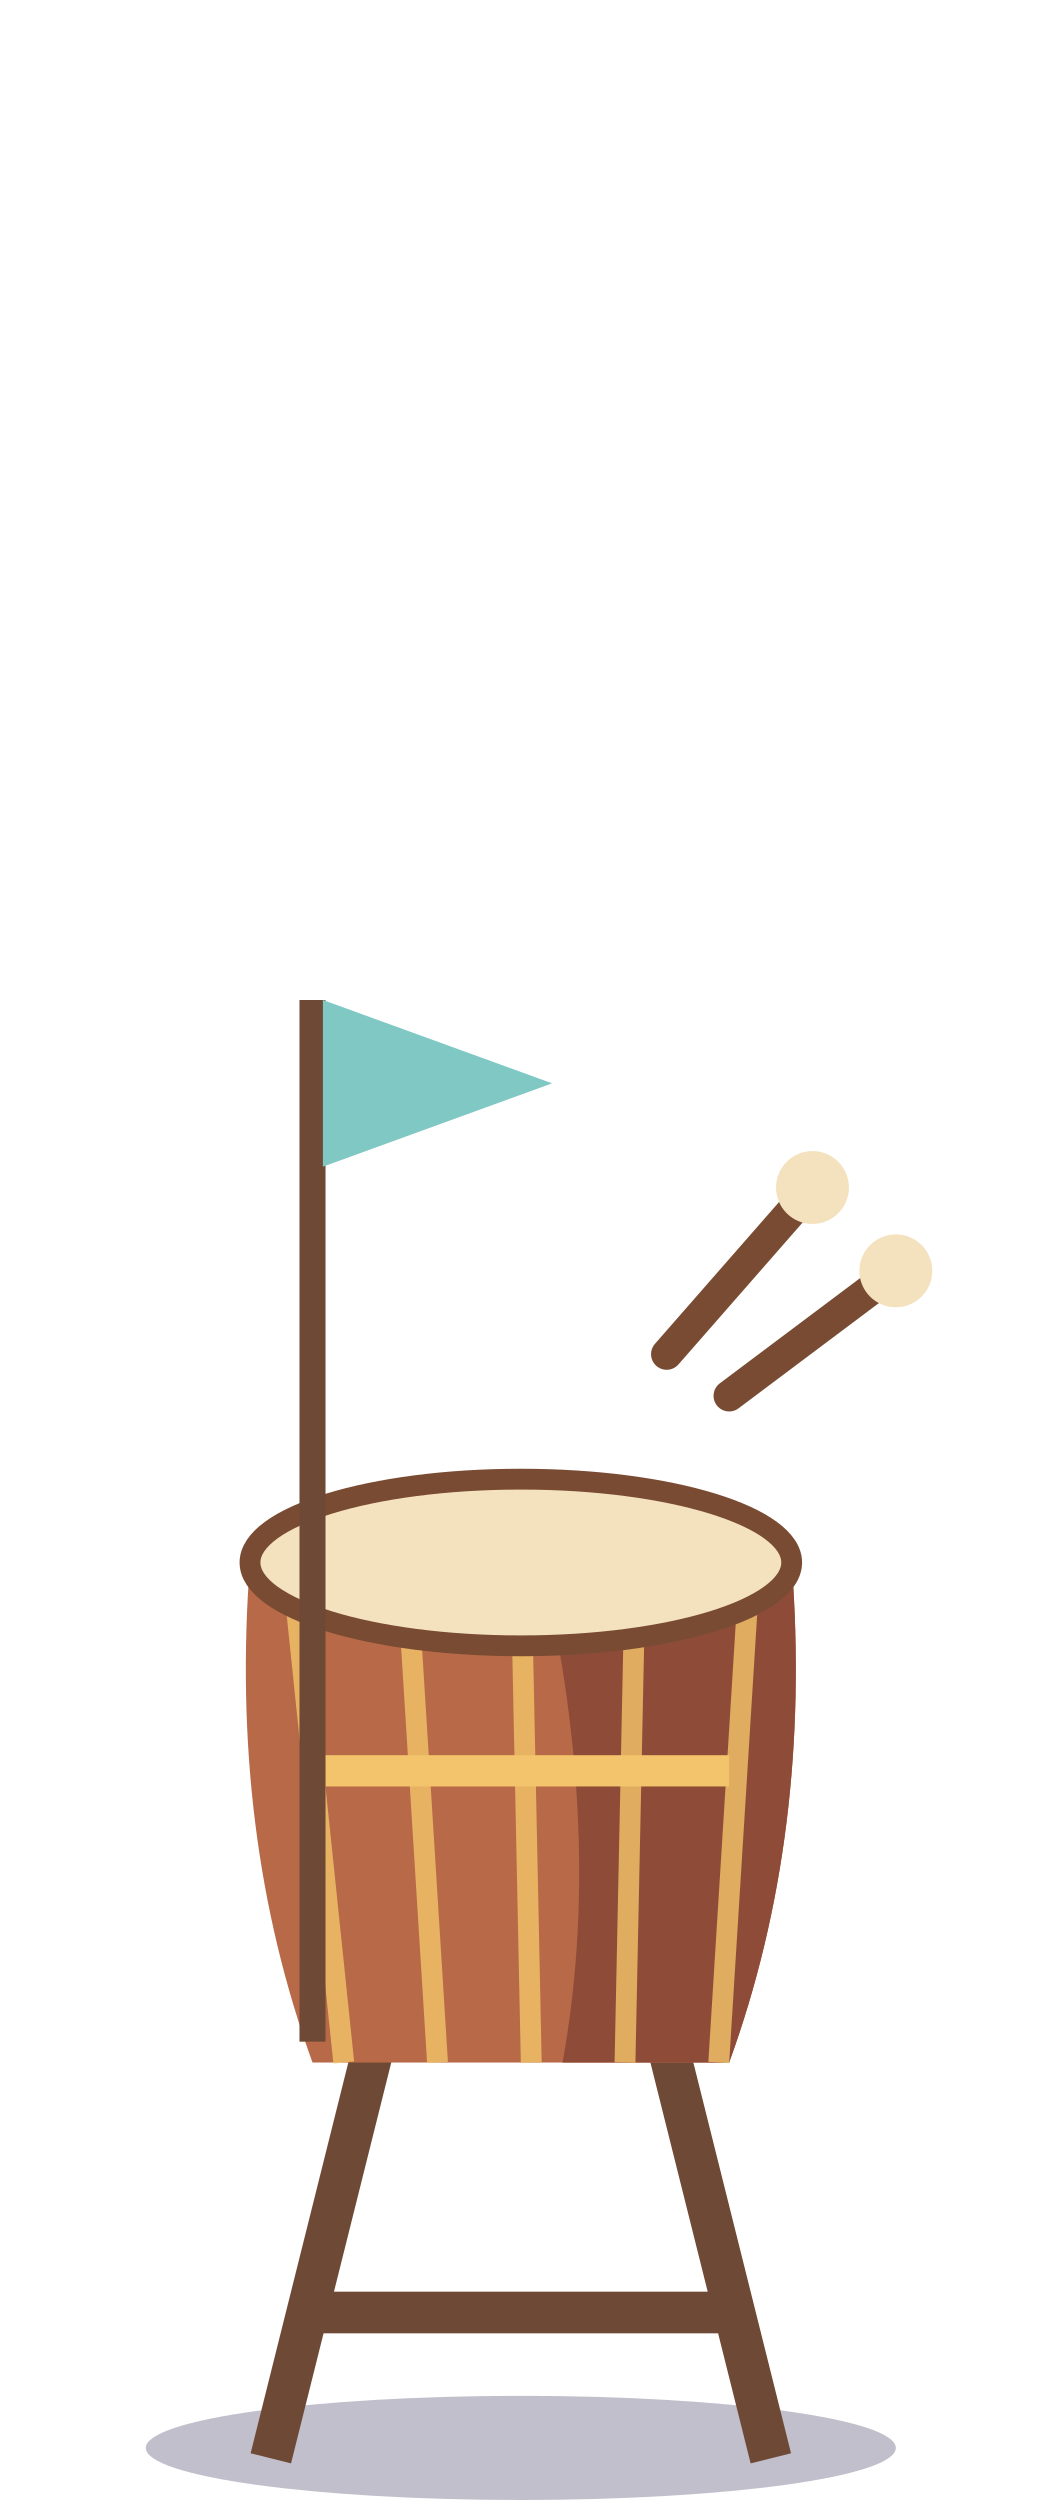
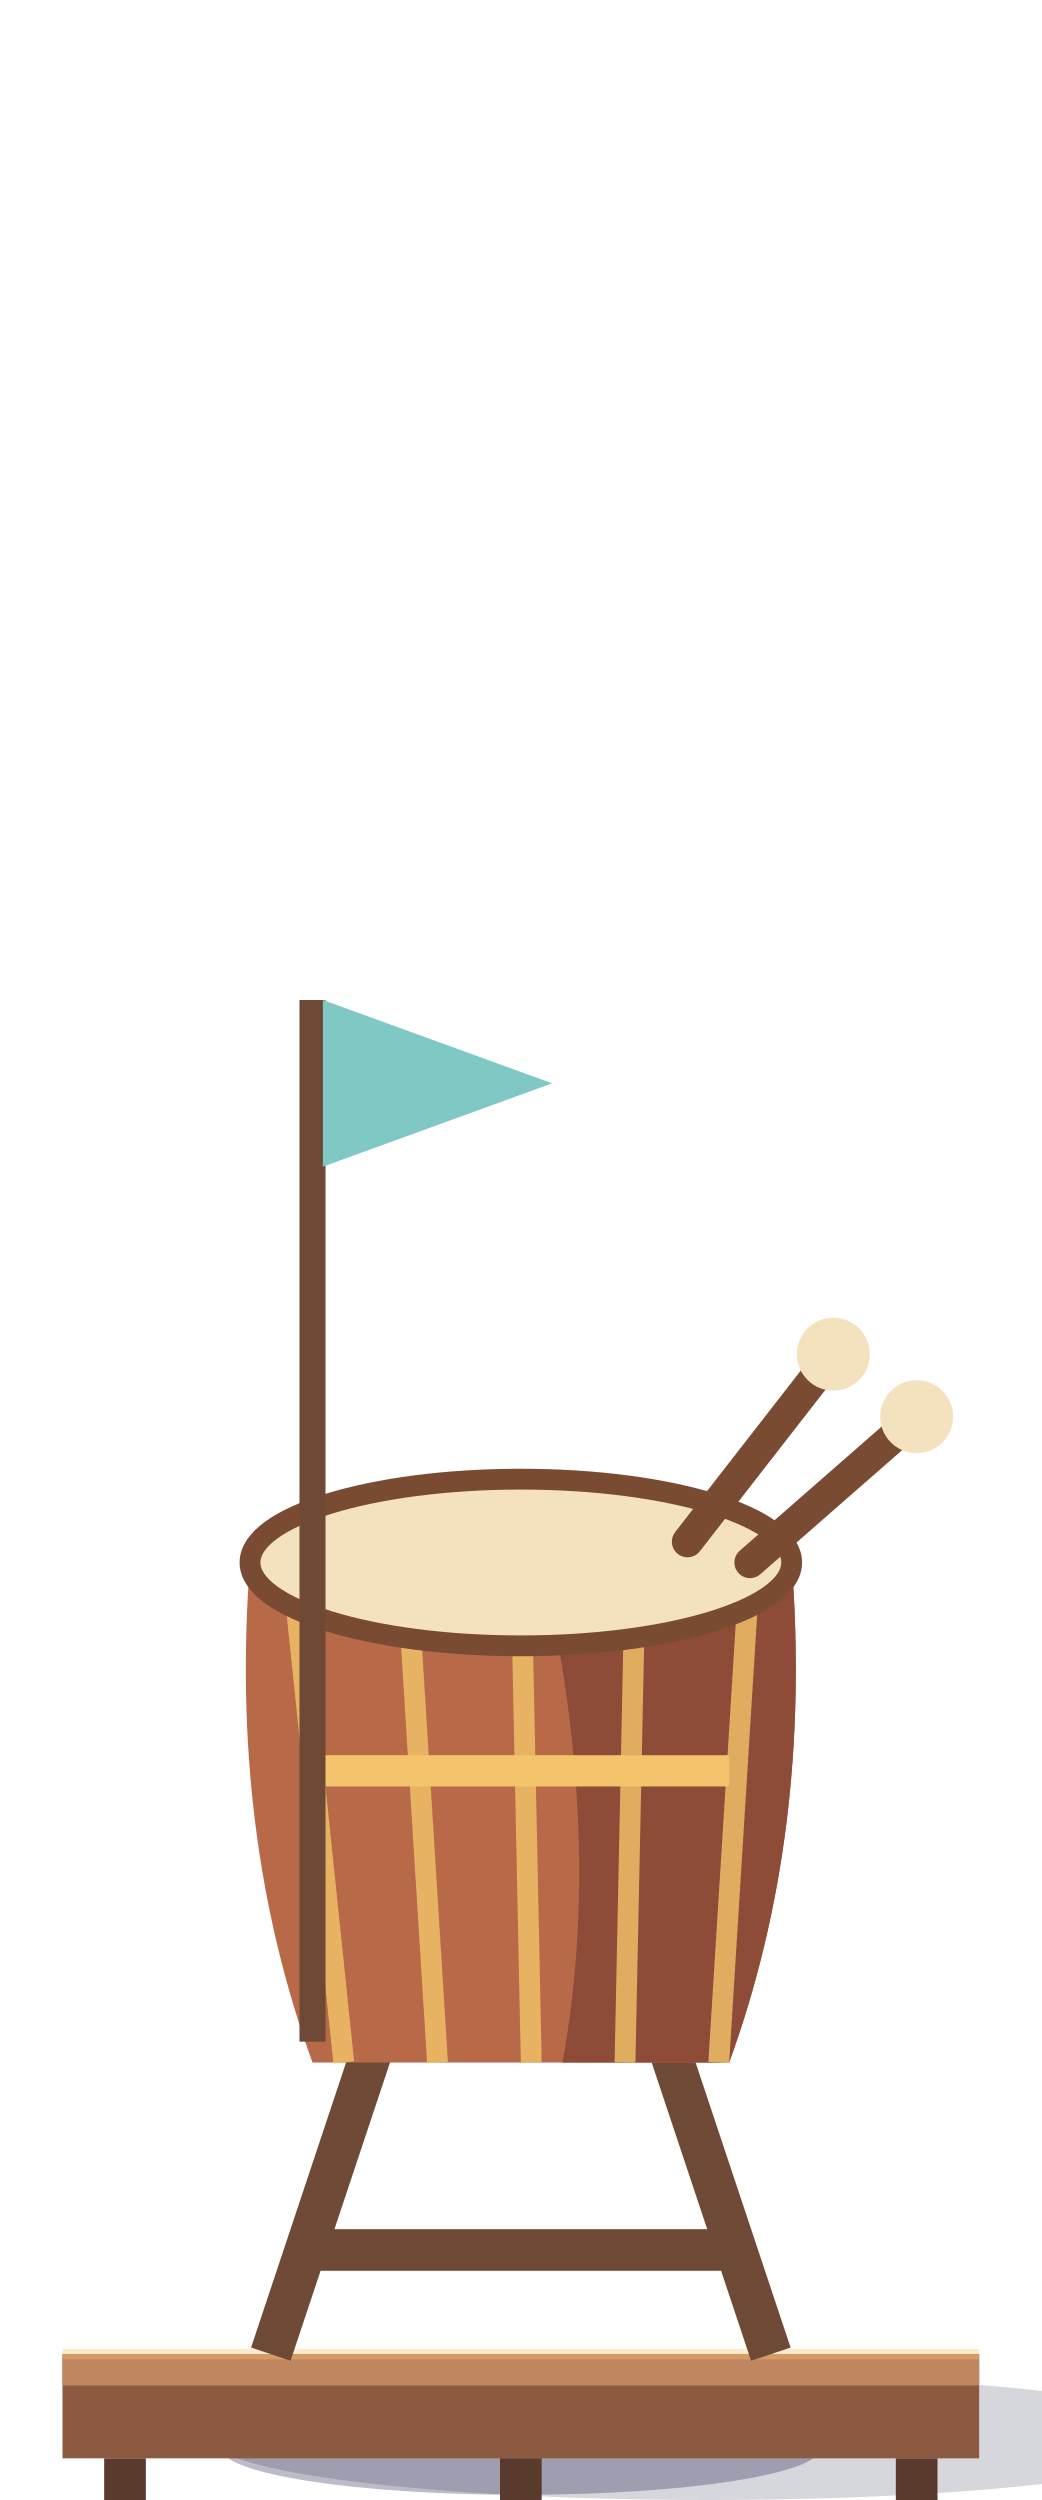
<svg xmlns="http://www.w3.org/2000/svg" width="100" height="240" viewBox="0 0 100 240">
-   <ellipse cx="50" cy="235" rx="36" ry="5" fill="#211C47" fill-opacity=".28" />
-   <path d="M26 236L36 196M74 236L64 196M30 222H70" stroke="#6E4A36" stroke-width="4" />
+   <ellipse cx="68" cy="234" rx="48" ry="6" fill="#211C47" fill-opacity=".18" />
+   <ellipse cx="50" cy="235" rx="28.8" ry="4.5" fill="#211C47" fill-opacity=".3" />
+   <path d="M6 226H94V236H6Z" fill="#8C5A40" />
+   <path d="M6 226H94V229H6Z" fill="#C08660" />
+   <path d="M12 236V240M50 236V240M88 236V240" stroke="#5B3A2E" stroke-width="4" />
+   <path d="M6 226H94" stroke="#FFC46B" stroke-opacity=".35" />
+   <path d="M26 226L36 196M74 226L64 196M30 216H70" stroke="#6E4A36" stroke-width="4" />
  <path d="M24 150Q22 176 30 198H70Q78 176 76 150Z" fill="#B86A48" />
  <path d="M52 150Q58 176 54 198H70Q78 176 76 150Z" fill="#8E4C38" />
  <path d="M28 150L33 198" stroke="#F3C46B" stroke-width="2" stroke-opacity=".8" />
  <path d="M39 150L42 198" stroke="#F3C46B" stroke-width="2" stroke-opacity=".8" />
  <path d="M50 150L51 198" stroke="#F3C46B" stroke-width="2" stroke-opacity=".8" />
  <path d="M61 150L60 198" stroke="#F3C46B" stroke-width="2" stroke-opacity=".8" />
  <path d="M72 150L69 198" stroke="#F3C46B" stroke-width="2" stroke-opacity=".8" />
  <ellipse cx="50" cy="150" rx="26" ry="8" fill="#F4E2BE" />
  <ellipse cx="50" cy="150" rx="26" ry="8" fill="none" stroke="#7A4B33" stroke-width="2" />
  <path d="M30 170H70" stroke="#F3C46B" stroke-width="3" />
-   <path d="M64 130l14-16M70 134l16-12" stroke="#7A4B33" stroke-width="3" stroke-linecap="round" />
-   <circle cx="78" cy="114" r="3.5" fill="#F4E2BE" />
-   <circle cx="86" cy="122" r="3.5" fill="#F4E2BE" />
+   <path d="M66 148l14-18M72 150l16-14" stroke="#7A4B33" stroke-width="3" stroke-linecap="round" />
+   <circle cx="80" cy="130" r="3.5" fill="#F4E2BE" />
+   <circle cx="88" cy="136" r="3.5" fill="#F4E2BE" />
  <path d="M30 196V96" stroke="#6E4A36" stroke-width="2.5" />
  <path d="M31 96l22 8l-22 8Z" fill="#7FC8C4" />
</svg>
